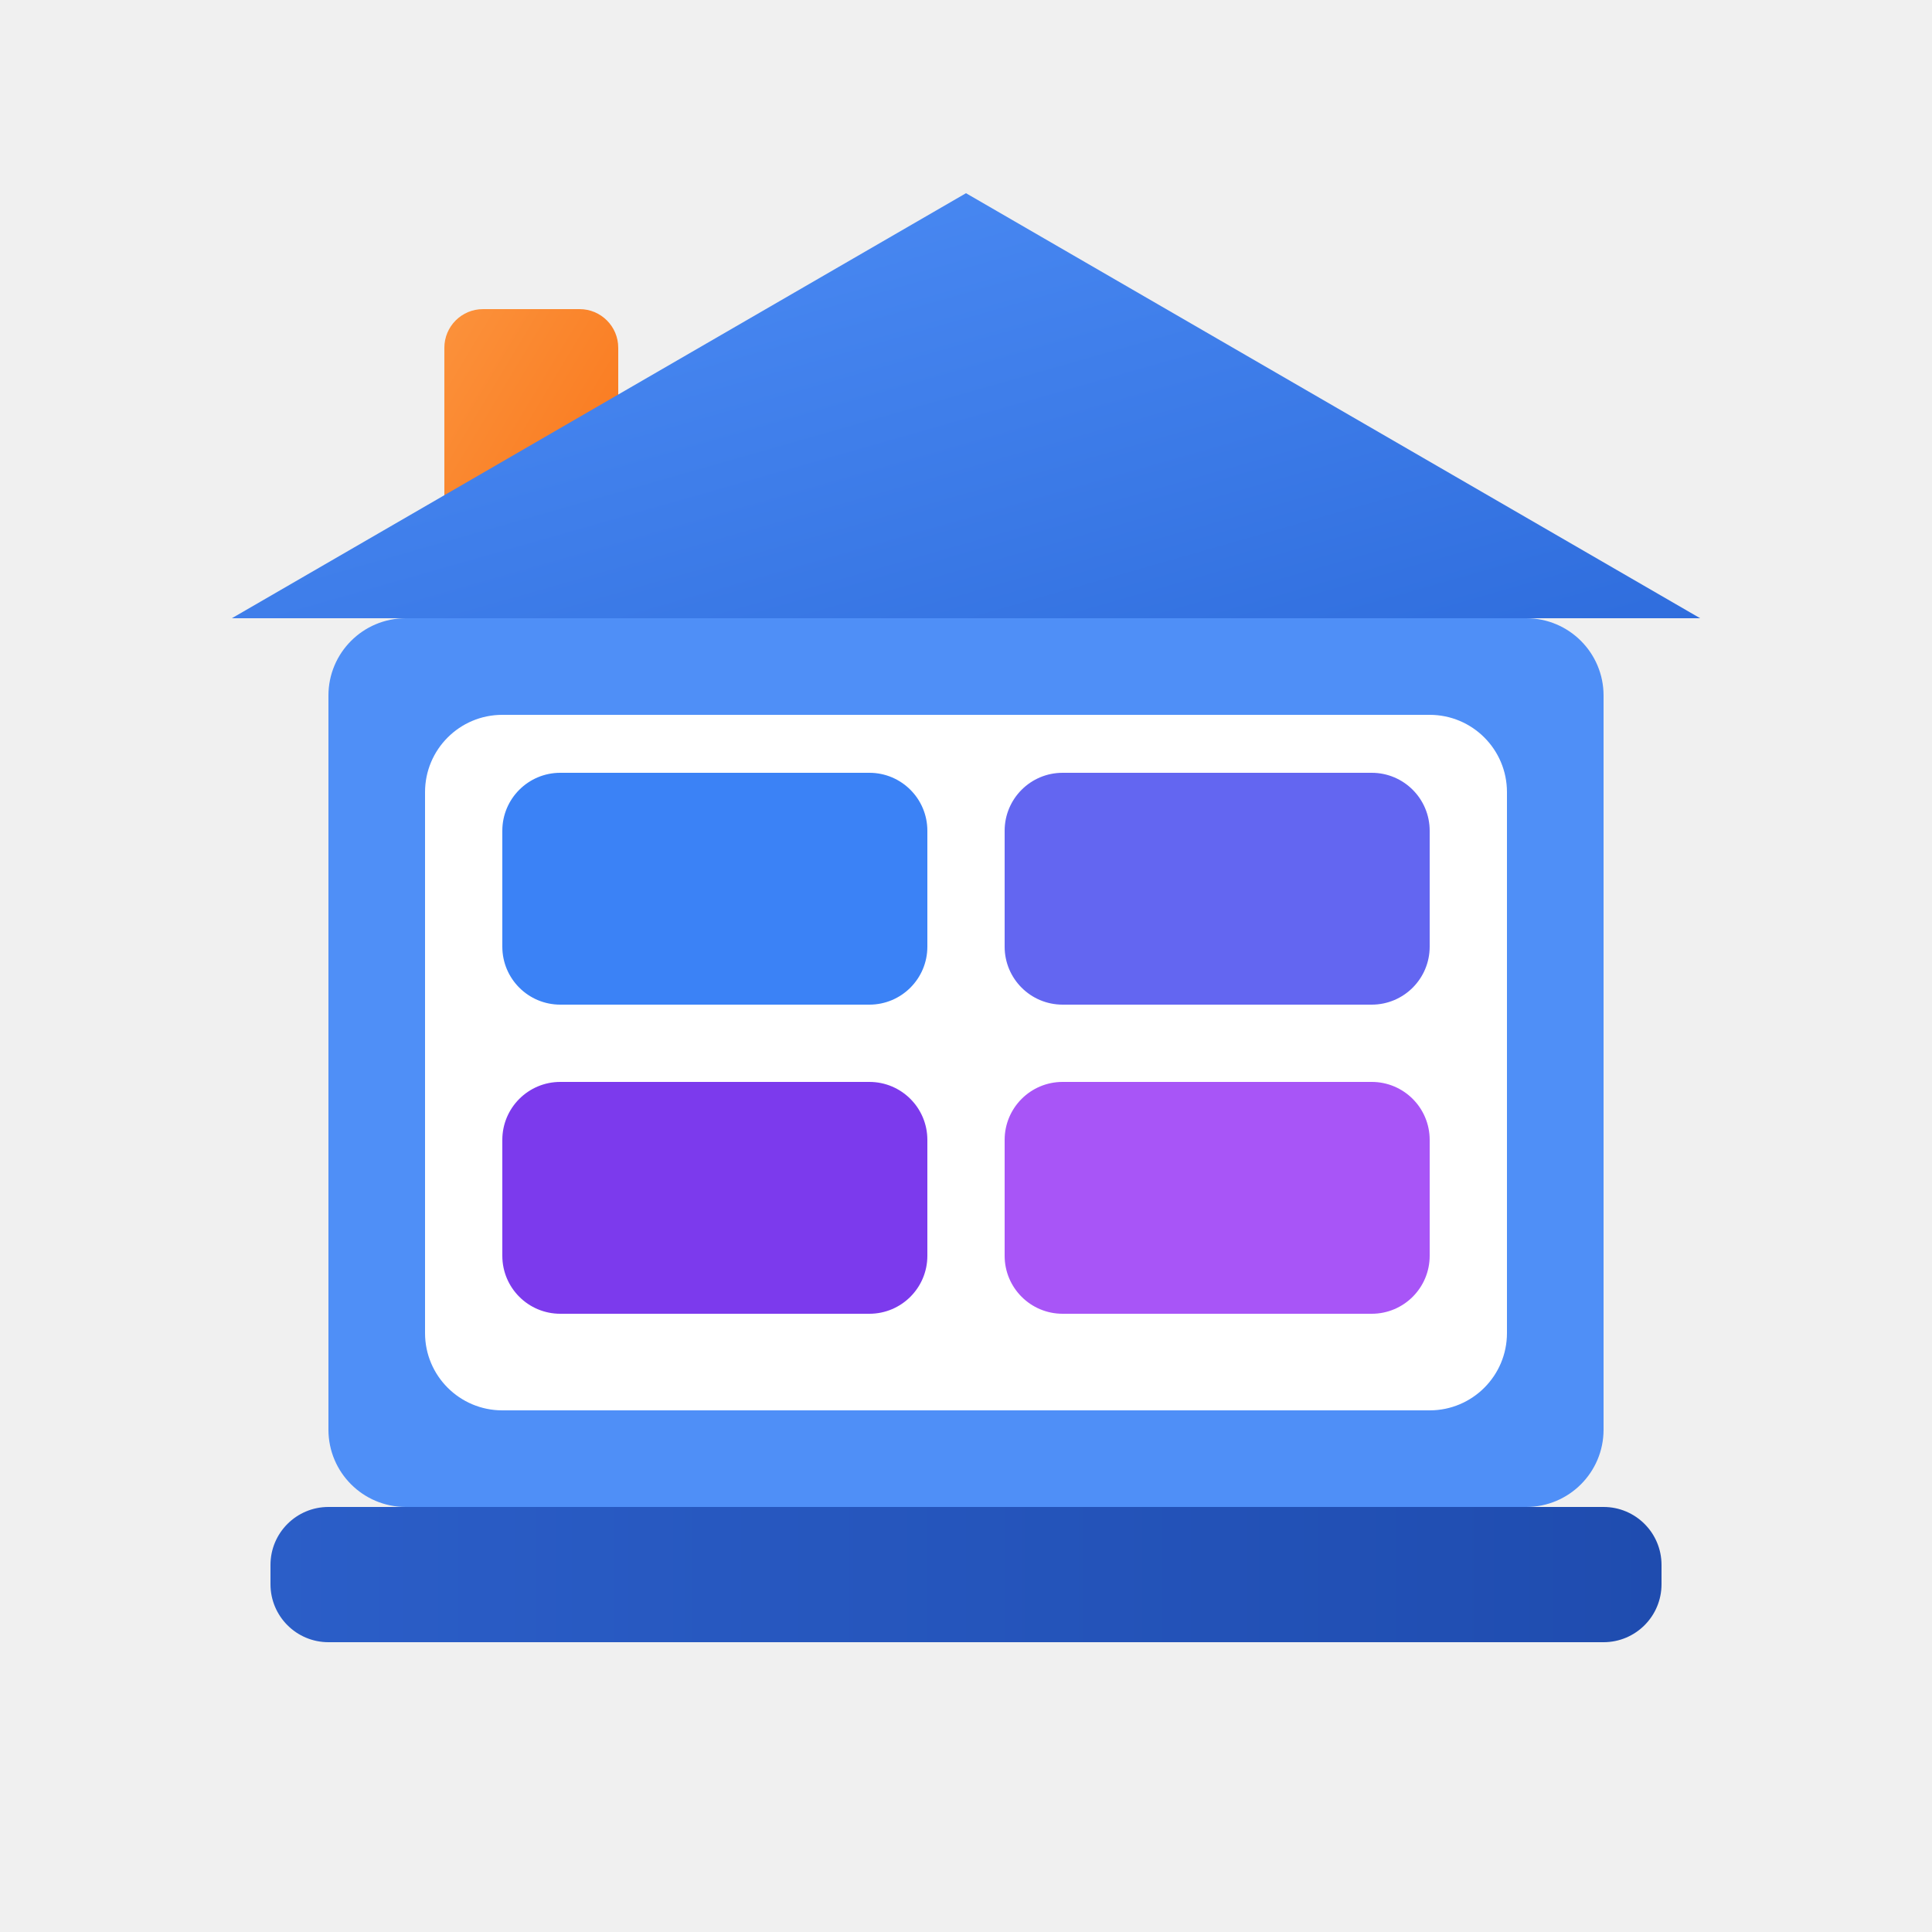
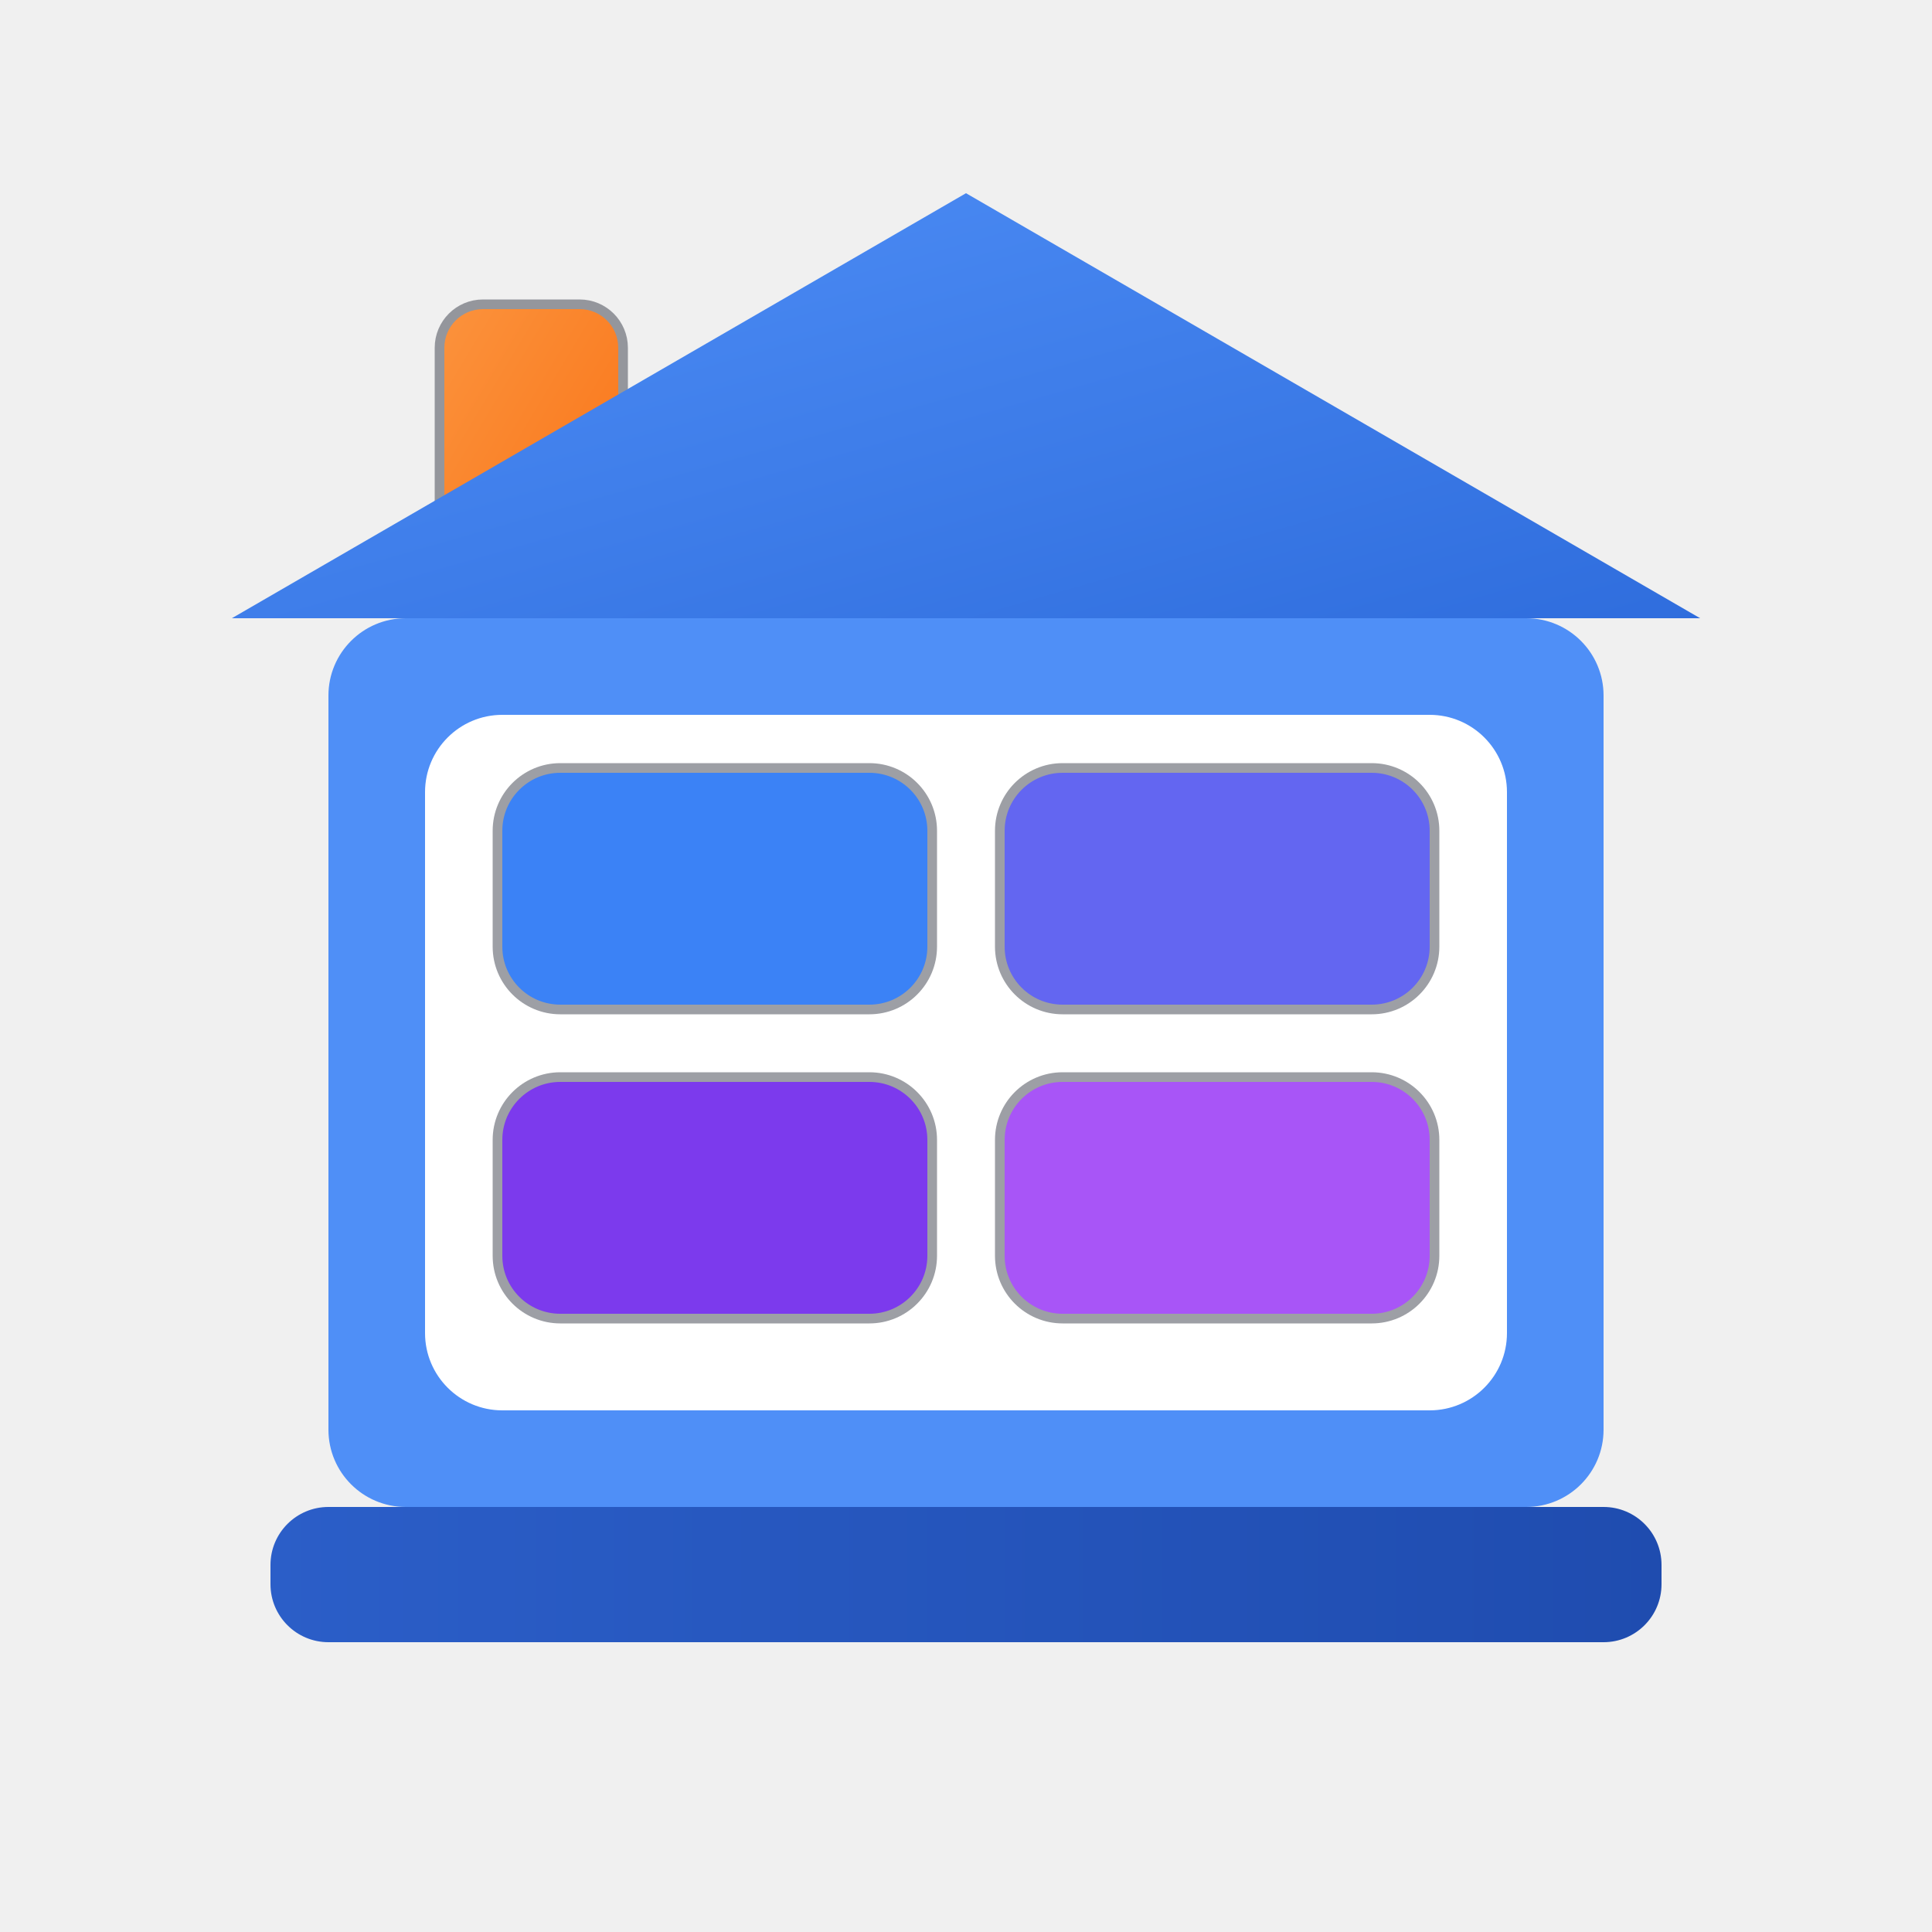
<svg xmlns="http://www.w3.org/2000/svg" viewBox="0 0 100 100" role="img" aria-label="Dollhouse logo with orange chimney">
  <defs>
    <linearGradient id="roofBlue" x1="0%" y1="0%" x2="100%" y2="100%">
      <stop offset="0%" stop-color="#4f8ff7" />
      <stop offset="100%" stop-color="#2f6ddd" />
    </linearGradient>
    <linearGradient id="baseBlue" x1="0%" y1="0%" x2="100%" y2="0%">
      <stop offset="0%" stop-color="#2b5ec8" />
      <stop offset="100%" stop-color="#1f4caf" />
    </linearGradient>
    <linearGradient id="chimneyOrange" x1="0%" y1="0%" x2="100%" y2="100%">
      <stop offset="0%" stop-color="#fb923c" />
      <stop offset="100%" stop-color="#f97316" />
    </linearGradient>
  </defs>
-   <rect x="23" y="16" width="9" height="15" rx="2" fill="url(#chimneyOrange)" />
+   <rect x="23" y="16" width="9" height="15" rx="2" fill="url(#chimneyOrange)" stroke="#0a1020" stroke-width="1" stroke-opacity="0.4" vector-effect="non-scaling-stroke" paint-order="stroke fill" />
  <path d="M50 10 L88 32 H12 Z" fill="url(#roofBlue)" />
  <rect x="17" y="32" width="66" height="46" rx="4" fill="#4f8ff7" />
  <rect x="22" y="37" width="56" height="36" rx="4" fill="#ffffff" />
-   <rect x="26" y="40" width="22" height="12" rx="3" fill="#3b82f6" />
-   <rect x="52" y="40" width="22" height="12" rx="3" fill="#6366f1" />
-   <rect x="26" y="56" width="22" height="12" rx="3" fill="#7c3aed" />
-   <rect x="52" y="56" width="22" height="12" rx="3" fill="#a855f7" />
+   <rect x="26" y="40" width="22" height="12" rx="3" fill="#3b82f6" stroke="#0a1020" stroke-width="1" stroke-opacity="0.4" vector-effect="non-scaling-stroke" paint-order="stroke fill" />
+   <rect x="52" y="40" width="22" height="12" rx="3" fill="#6366f1" stroke="#0a1020" stroke-width="1" stroke-opacity="0.4" vector-effect="non-scaling-stroke" paint-order="stroke fill" />
+   <rect x="26" y="56" width="22" height="12" rx="3" fill="#7c3aed" stroke="#0a1020" stroke-width="1" stroke-opacity="0.4" vector-effect="non-scaling-stroke" paint-order="stroke fill" />
+   <rect x="52" y="56" width="22" height="12" rx="3" fill="#a855f7" stroke="#0a1020" stroke-width="1" stroke-opacity="0.4" vector-effect="non-scaling-stroke" paint-order="stroke fill" />
  <rect x="14" y="78" width="72" height="7" rx="3" fill="url(#baseBlue)" />
</svg>
